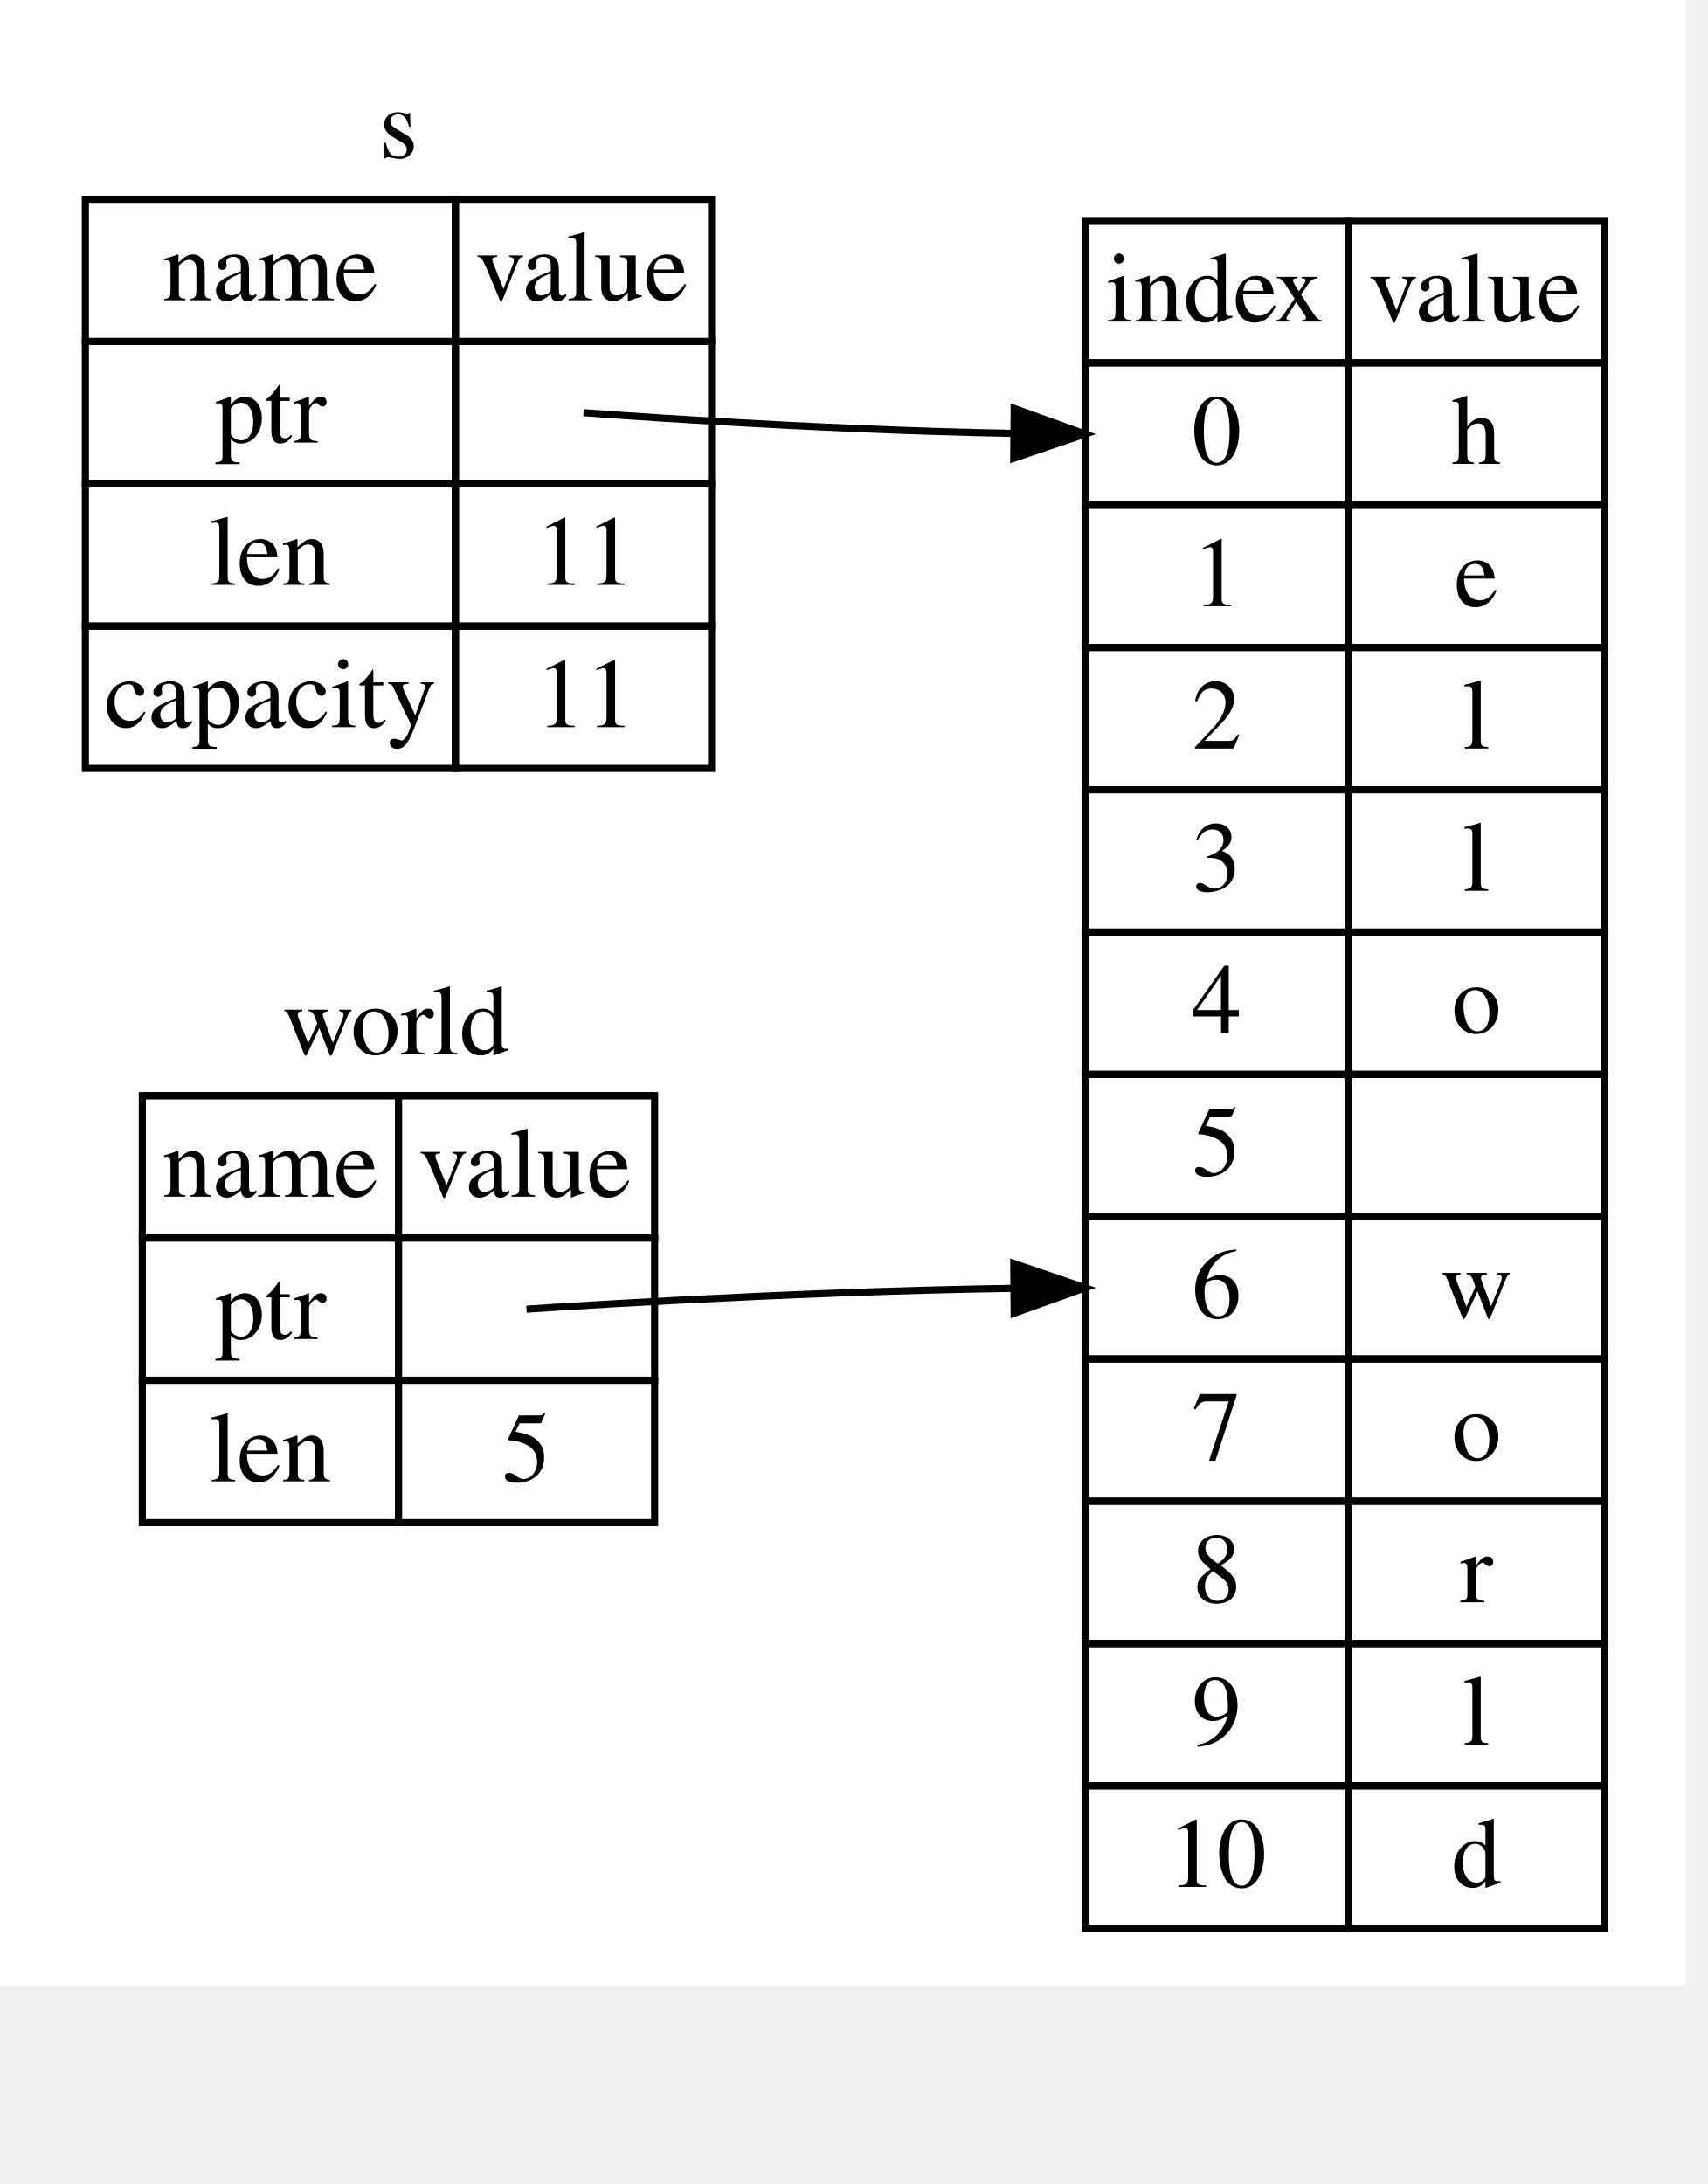
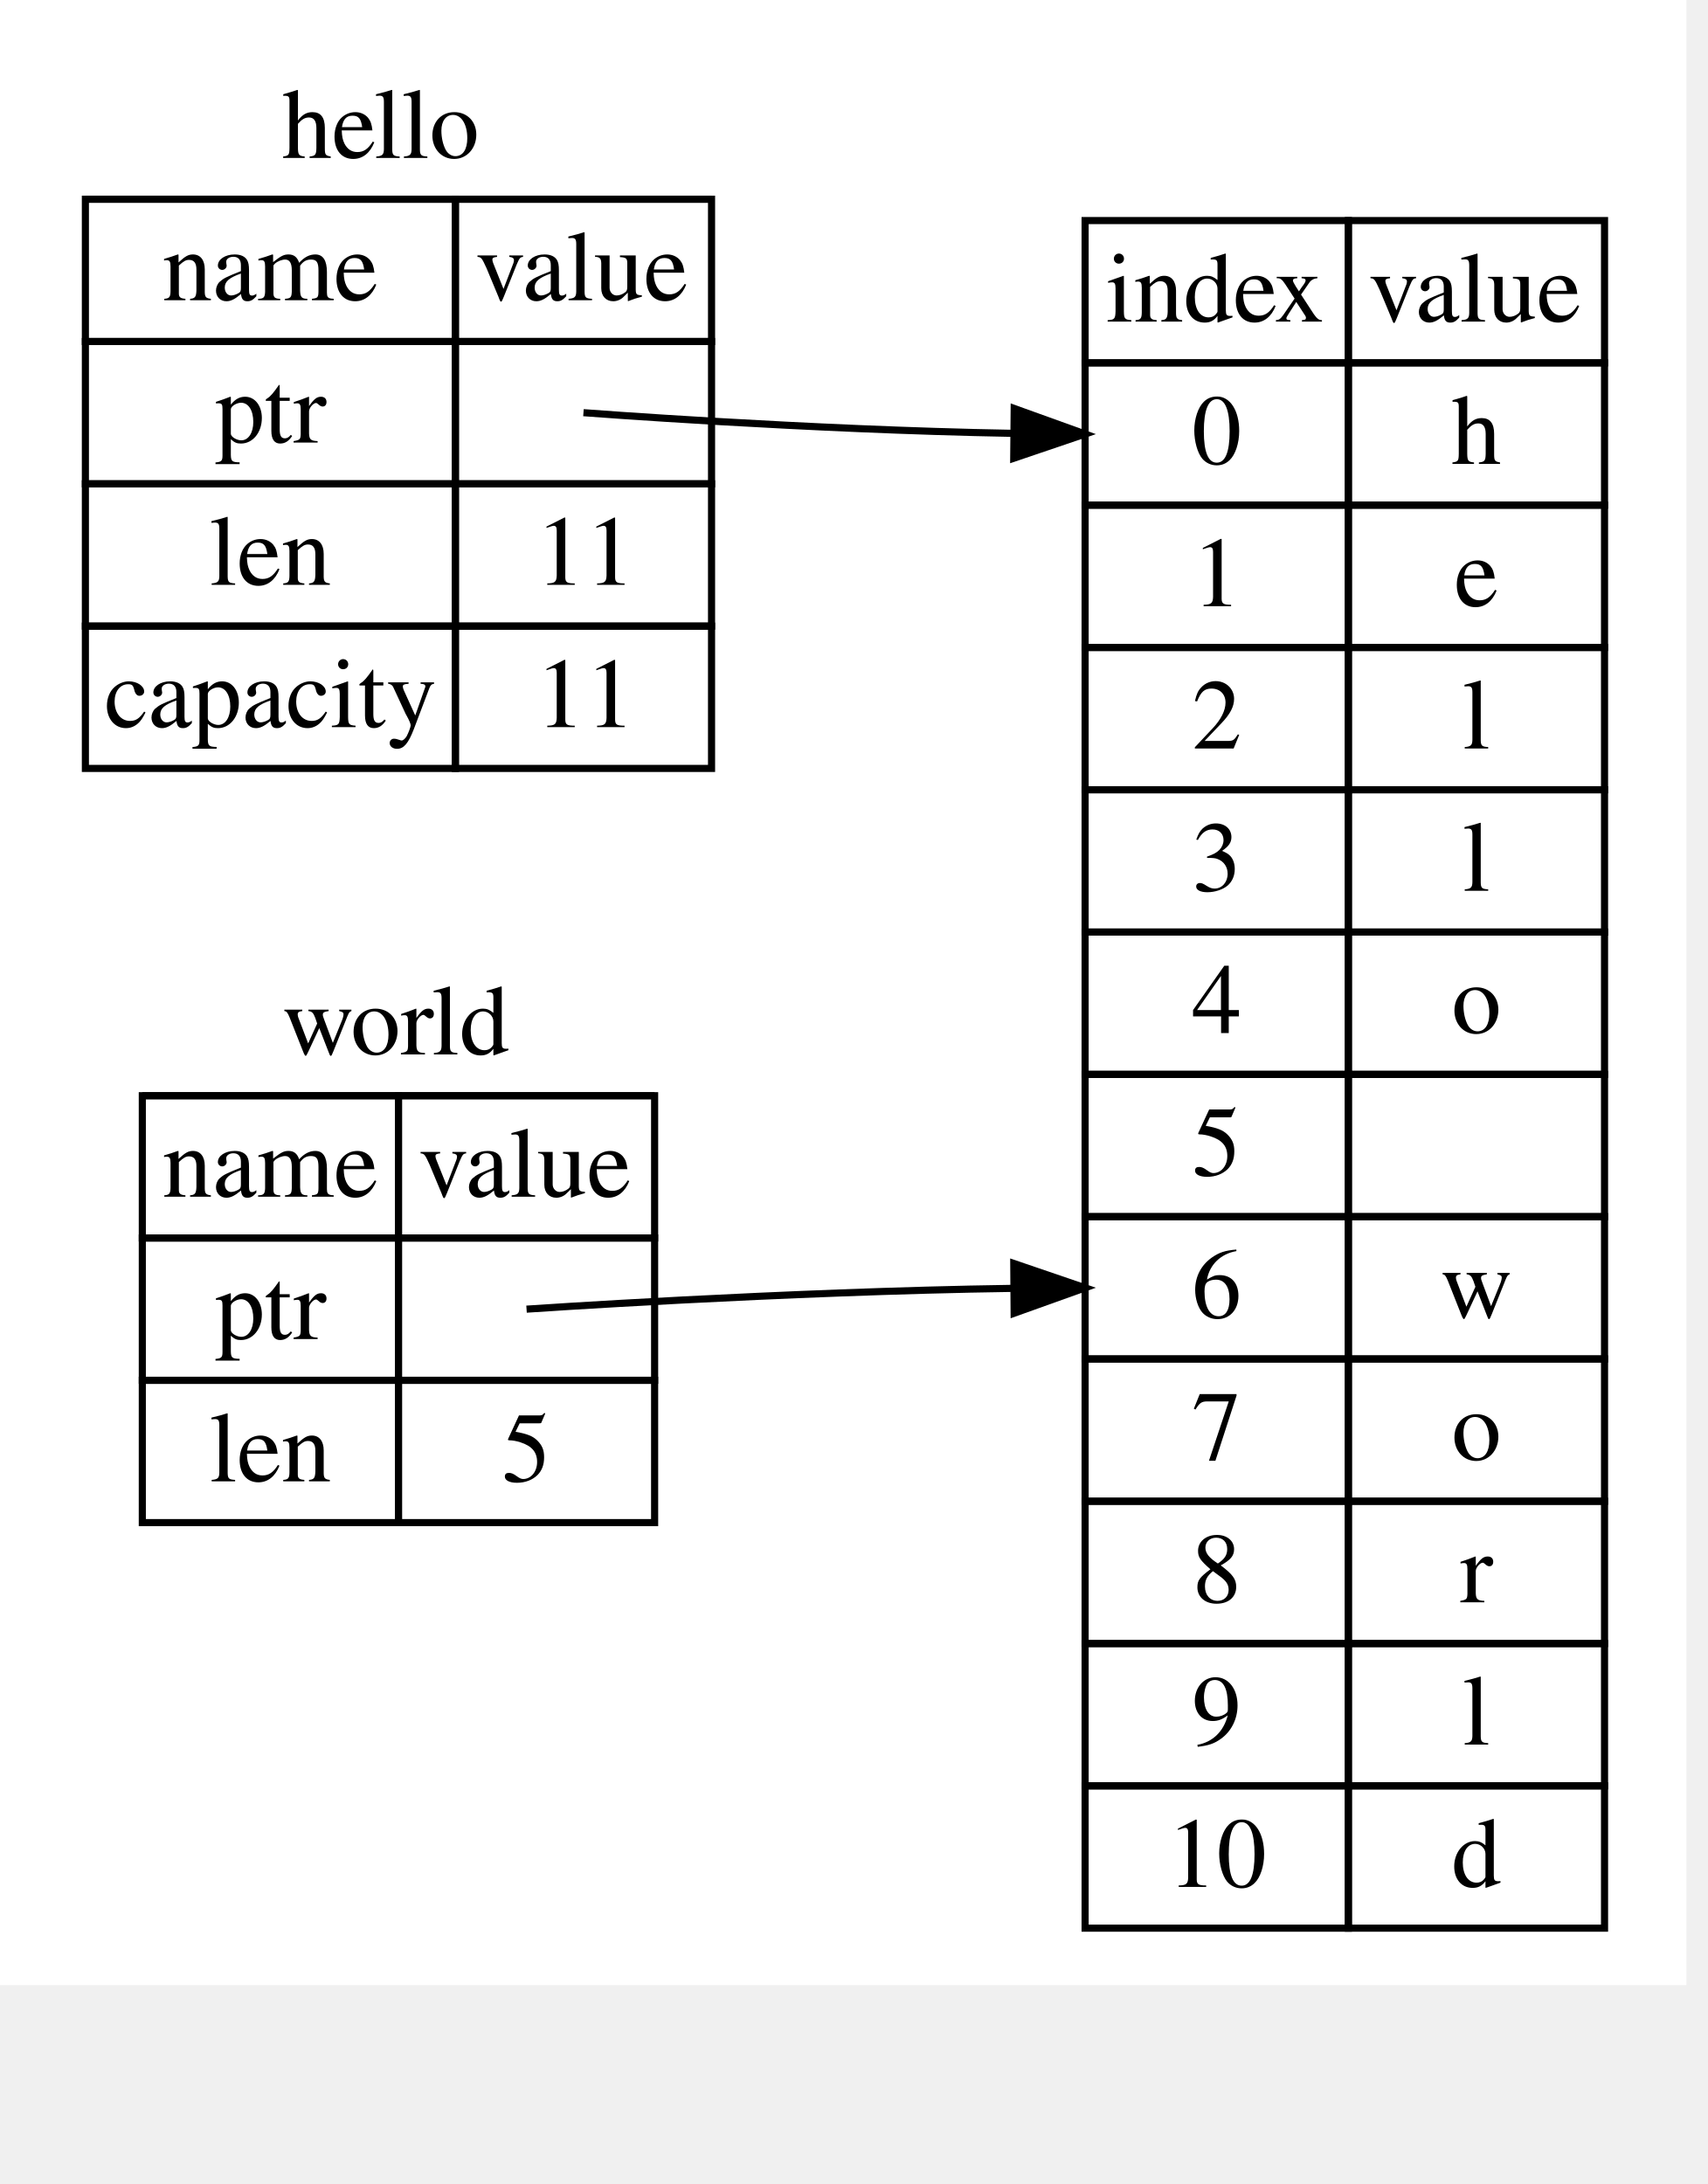
<svg xmlns="http://www.w3.org/2000/svg" viewBox="0.00 0.00 1000.00 1279.00">
  <g id="graph0" class="graph" transform="scale(4.1667 4.1667) rotate(0) translate(4 275)">
    <polygon fill="#ffffff" stroke="transparent" points="-4,4 -4,-275 233,-275 233,4 -4,4" />
    <g id="node1" class="node">
      <polyline fill="none" stroke="#000000" points="16,-121 88,-121 " />
      <text text-anchor="start" x="35.669" y="-126.8" font-family="Times,serif" font-size="14.00" fill="#000000">world</text>
      <polygon fill="none" stroke="#000000" points="16,-101 16,-121 52,-121 52,-101 16,-101" />
      <text text-anchor="start" x="18.841" y="-106.8" font-family="Times,serif" font-size="14.00" fill="#000000">name</text>
      <polygon fill="none" stroke="#000000" points="52,-101 52,-121 88,-121 88,-101 52,-101" />
      <text text-anchor="start" x="54.841" y="-106.8" font-family="Times,serif" font-size="14.00" fill="#000000">value</text>
      <polygon fill="none" stroke="#000000" points="16,-81 16,-101 52,-101 52,-81 16,-81" />
      <text text-anchor="start" x="26.224" y="-86.8" font-family="Times,serif" font-size="14.00" fill="#000000">ptr</text>
      <polygon fill="none" stroke="#000000" points="52,-81 52,-101 88,-101 88,-81 52,-81" />
      <polygon fill="none" stroke="#000000" points="16,-61 16,-81 52,-81 52,-61 16,-61" />
      <text text-anchor="start" x="25.448" y="-66.8" font-family="Times,serif" font-size="14.00" fill="#000000">len</text>
      <polygon fill="none" stroke="#000000" points="52,-61 52,-81 88,-81 88,-61 52,-61" />
      <text text-anchor="start" x="66.5" y="-66.8" font-family="Times,serif" font-size="14.00" fill="#000000">5</text>
    </g>
    <g id="node3" class="node">
      <polygon fill="none" stroke="#000000" points="148.5,-224 148.5,-244 185.5,-244 185.5,-224 148.5,-224" />
      <text text-anchor="start" x="151.448" y="-229.8" font-family="Times,serif" font-size="14.00" fill="#000000">index</text>
      <polygon fill="none" stroke="#000000" points="185.5,-224 185.5,-244 221.5,-244 221.5,-224 185.5,-224" />
      <text text-anchor="start" x="188.341" y="-229.8" font-family="Times,serif" font-size="14.00" fill="#000000">value</text>
      <polygon fill="none" stroke="#000000" points="148.5,-204 148.5,-224 185.5,-224 185.5,-204 148.5,-204" />
      <text text-anchor="start" x="163.5" y="-209.8" font-family="Times,serif" font-size="14.00" fill="#000000">0</text>
      <polygon fill="none" stroke="#000000" points="185.5,-204 185.5,-224 221.5,-224 221.5,-204 185.5,-204" />
      <text text-anchor="start" x="200" y="-209.8" font-family="Times,serif" font-size="14.00" fill="#000000">h</text>
      <polygon fill="none" stroke="#000000" points="148.5,-184 148.5,-204 185.5,-204 185.5,-184 148.5,-184" />
      <text text-anchor="start" x="163.5" y="-189.8" font-family="Times,serif" font-size="14.00" fill="#000000">1</text>
      <polygon fill="none" stroke="#000000" points="185.5,-184 185.5,-204 221.5,-204 221.5,-184 185.5,-184" />
      <text text-anchor="start" x="200.393" y="-189.8" font-family="Times,serif" font-size="14.00" fill="#000000">e</text>
      <polygon fill="none" stroke="#000000" points="148.5,-164 148.5,-184 185.5,-184 185.5,-164 148.5,-164" />
      <text text-anchor="start" x="163.5" y="-169.8" font-family="Times,serif" font-size="14.00" fill="#000000">2</text>
      <polygon fill="none" stroke="#000000" points="185.5,-164 185.5,-184 221.5,-184 221.5,-164 185.5,-164" />
      <text text-anchor="start" x="201.555" y="-169.8" font-family="Times,serif" font-size="14.00" fill="#000000">l</text>
      <polygon fill="none" stroke="#000000" points="148.5,-144 148.5,-164 185.5,-164 185.5,-144 148.5,-144" />
      <text text-anchor="start" x="163.5" y="-149.8" font-family="Times,serif" font-size="14.00" fill="#000000">3</text>
      <polygon fill="none" stroke="#000000" points="185.5,-144 185.5,-164 221.5,-164 221.5,-144 185.5,-144" />
      <text text-anchor="start" x="201.555" y="-149.8" font-family="Times,serif" font-size="14.00" fill="#000000">l</text>
      <polygon fill="none" stroke="#000000" points="148.5,-124 148.5,-144 185.5,-144 185.5,-124 148.5,-124" />
      <text text-anchor="start" x="163.5" y="-129.8" font-family="Times,serif" font-size="14.00" fill="#000000">4</text>
      <polygon fill="none" stroke="#000000" points="185.5,-124 185.5,-144 221.5,-144 221.5,-124 185.5,-124" />
      <text text-anchor="start" x="200" y="-129.8" font-family="Times,serif" font-size="14.00" fill="#000000">o</text>
      <polygon fill="none" stroke="#000000" points="148.5,-104 148.5,-124 185.5,-124 185.5,-104 148.5,-104" />
      <text text-anchor="start" x="163.5" y="-109.8" font-family="Times,serif" font-size="14.00" fill="#000000">5</text>
      <polygon fill="none" stroke="#000000" points="185.5,-104 185.5,-124 221.5,-124 221.5,-104 185.5,-104" />
      <text text-anchor="start" x="201.75" y="-109.8" font-family="Times,serif" font-size="14.00" fill="#000000"> </text>
      <polygon fill="none" stroke="#000000" points="148.5,-84 148.5,-104 185.5,-104 185.5,-84 148.5,-84" />
      <text text-anchor="start" x="163.5" y="-89.8" font-family="Times,serif" font-size="14.00" fill="#000000">6</text>
      <polygon fill="none" stroke="#000000" points="185.5,-84 185.5,-104 221.5,-104 221.5,-84 185.5,-84" />
      <text text-anchor="start" x="198.445" y="-89.8" font-family="Times,serif" font-size="14.00" fill="#000000">w</text>
      <polygon fill="none" stroke="#000000" points="148.5,-64 148.5,-84 185.5,-84 185.5,-64 148.5,-64" />
      <text text-anchor="start" x="163.5" y="-69.8" font-family="Times,serif" font-size="14.00" fill="#000000">7</text>
      <polygon fill="none" stroke="#000000" points="185.5,-64 185.5,-84 221.5,-84 221.5,-64 185.5,-64" />
      <text text-anchor="start" x="200" y="-69.8" font-family="Times,serif" font-size="14.00" fill="#000000">o</text>
      <polygon fill="none" stroke="#000000" points="148.5,-44 148.5,-64 185.5,-64 185.5,-44 148.5,-44" />
      <text text-anchor="start" x="163.5" y="-49.8" font-family="Times,serif" font-size="14.00" fill="#000000">8</text>
      <polygon fill="none" stroke="#000000" points="185.5,-44 185.5,-64 221.5,-64 221.5,-44 185.5,-44" />
      <text text-anchor="start" x="201.169" y="-49.8" font-family="Times,serif" font-size="14.00" fill="#000000">r</text>
      <polygon fill="none" stroke="#000000" points="148.5,-24 148.5,-44 185.5,-44 185.5,-24 148.5,-24" />
      <text text-anchor="start" x="163.5" y="-29.8" font-family="Times,serif" font-size="14.00" fill="#000000">9</text>
      <polygon fill="none" stroke="#000000" points="185.5,-24 185.5,-44 221.5,-44 221.5,-24 185.5,-24" />
      <text text-anchor="start" x="201.555" y="-29.8" font-family="Times,serif" font-size="14.00" fill="#000000">l</text>
      <polygon fill="none" stroke="#000000" points="148.5,-4 148.5,-24 185.5,-24 185.5,-4 148.5,-4" />
      <text text-anchor="start" x="160" y="-9.8" font-family="Times,serif" font-size="14.00" fill="#000000">10</text>
      <polygon fill="none" stroke="#000000" points="185.5,-4 185.5,-24 221.5,-24 221.5,-4 185.5,-4" />
      <text text-anchor="start" x="200" y="-9.8" font-family="Times,serif" font-size="14.00" fill="#000000">d</text>
    </g>
    <g id="edge1" class="edge">
      <path fill="none" stroke="#000000" d="M70,-91C70,-91 105.796,-93.464 138.495,-93.926" />
      <polygon fill="#000000" stroke="#000000" points="138.474,-97.426 148.5,-94 138.526,-90.426 138.474,-97.426" />
    </g>
    <g id="node2" class="node">
      <polyline fill="none" stroke="#000000" points="8,-247 96,-247 " />
-       <text text-anchor="start" x="49.276" y="-252.8" font-family="Times,serif" font-size="14.00" fill="#000000">s</text>
+       <text text-anchor="start" x="35.669" y="-252.8" font-family="Times,serif" font-size="14.00" fill="#000000">hello</text>
      <polygon fill="none" stroke="#000000" points="8,-227 8,-247 60,-247 60,-227 8,-227" />
      <text text-anchor="start" x="18.841" y="-232.8" font-family="Times,serif" font-size="14.00" fill="#000000">name</text>
      <polygon fill="none" stroke="#000000" points="60,-227 60,-247 96,-247 96,-227 60,-227" />
      <text text-anchor="start" x="62.841" y="-232.8" font-family="Times,serif" font-size="14.00" fill="#000000">value</text>
      <polygon fill="none" stroke="#000000" points="8,-207 8,-227 60,-227 60,-207 8,-207" />
      <text text-anchor="start" x="26.224" y="-212.8" font-family="Times,serif" font-size="14.00" fill="#000000">ptr</text>
      <polygon fill="none" stroke="#000000" points="60,-207 60,-227 96,-227 96,-207 60,-207" />
      <polygon fill="none" stroke="#000000" points="8,-187 8,-207 60,-207 60,-187 8,-187" />
      <text text-anchor="start" x="25.448" y="-192.8" font-family="Times,serif" font-size="14.00" fill="#000000">len</text>
      <polygon fill="none" stroke="#000000" points="60,-187 60,-207 96,-207 96,-187 60,-187" />
      <text text-anchor="start" x="71.256" y="-192.8" font-family="Times,serif" font-size="14.00" fill="#000000">11</text>
      <polygon fill="none" stroke="#000000" points="8,-167 8,-187 60,-187 60,-167 8,-167" />
      <text text-anchor="start" x="10.683" y="-172.8" font-family="Times,serif" font-size="14.00" fill="#000000">capacity</text>
      <polygon fill="none" stroke="#000000" points="60,-167 60,-187 96,-187 96,-167 60,-167" />
      <text text-anchor="start" x="71.256" y="-172.8" font-family="Times,serif" font-size="14.00" fill="#000000">11</text>
    </g>
    <g id="edge2" class="edge">
      <path fill="none" stroke="#000000" d="M78,-217C78,-217 109.318,-214.599 138.373,-214.093" />
      <polygon fill="#000000" stroke="#000000" points="138.533,-217.592 148.5,-214 138.468,-210.592 138.533,-217.592" />
    </g>
  </g>
</svg>
